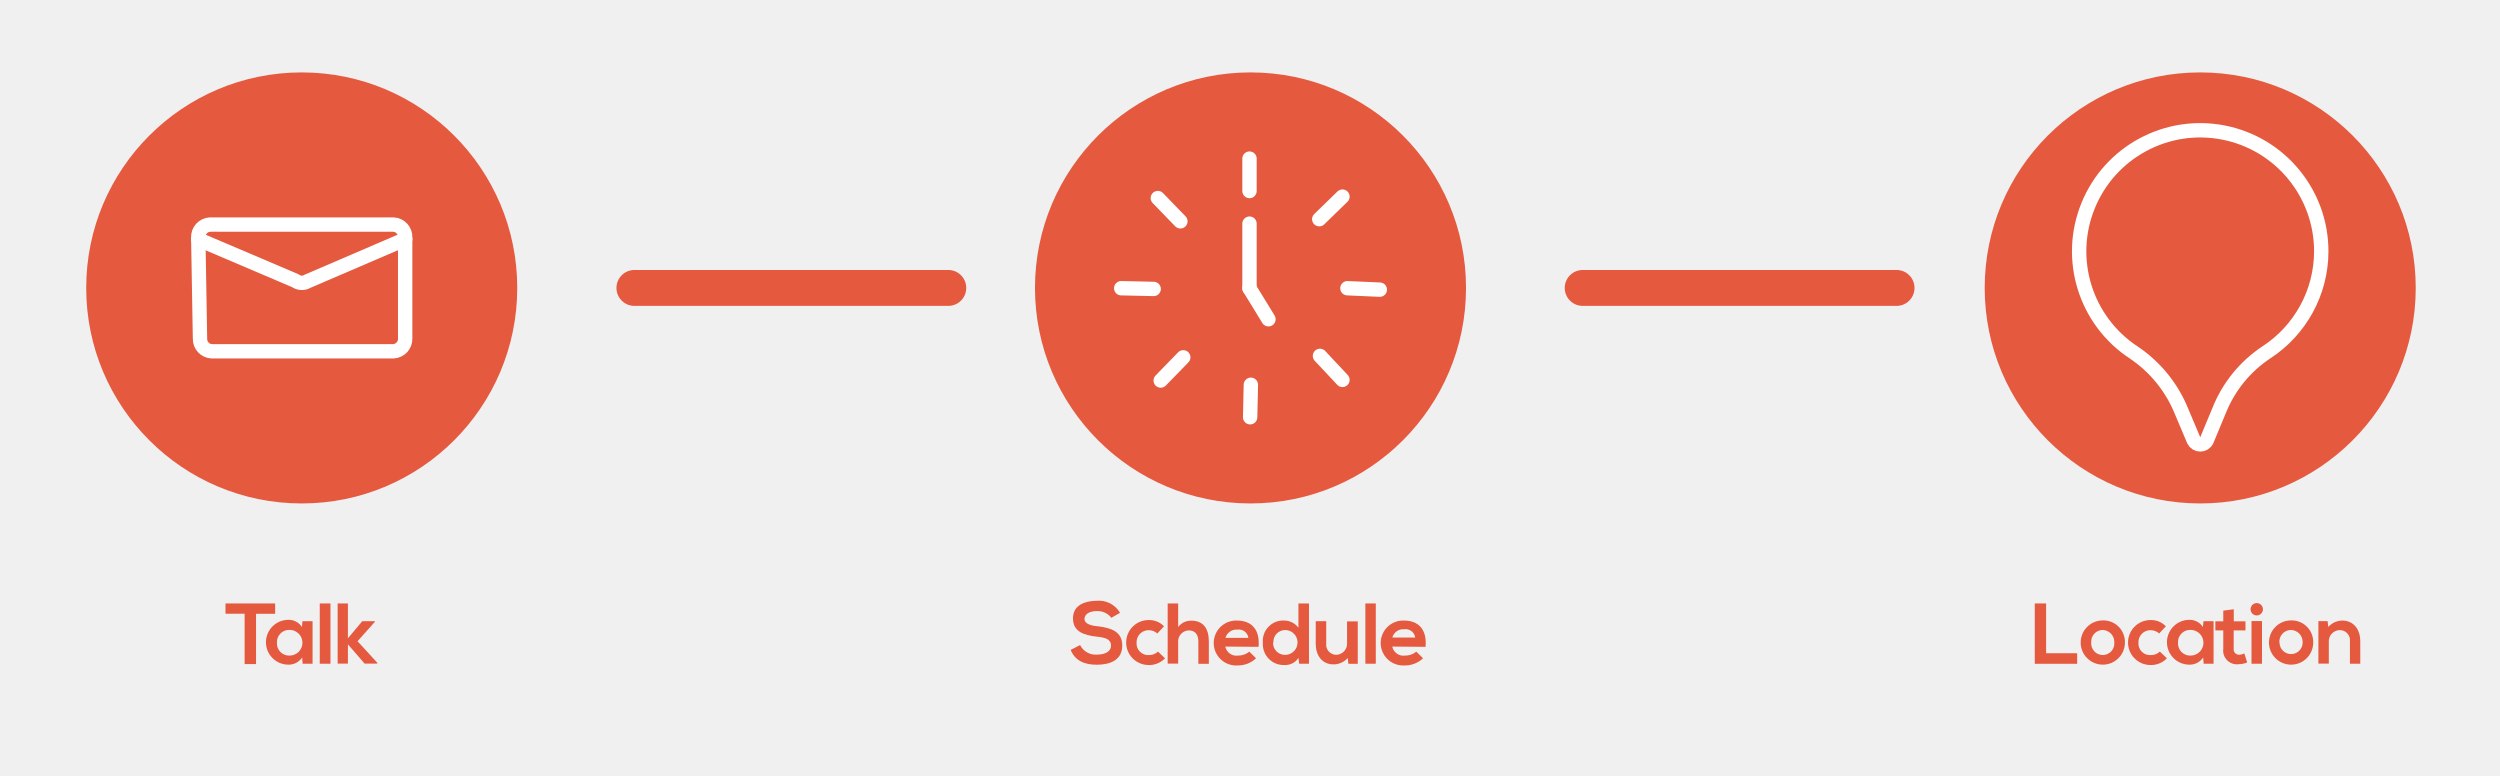
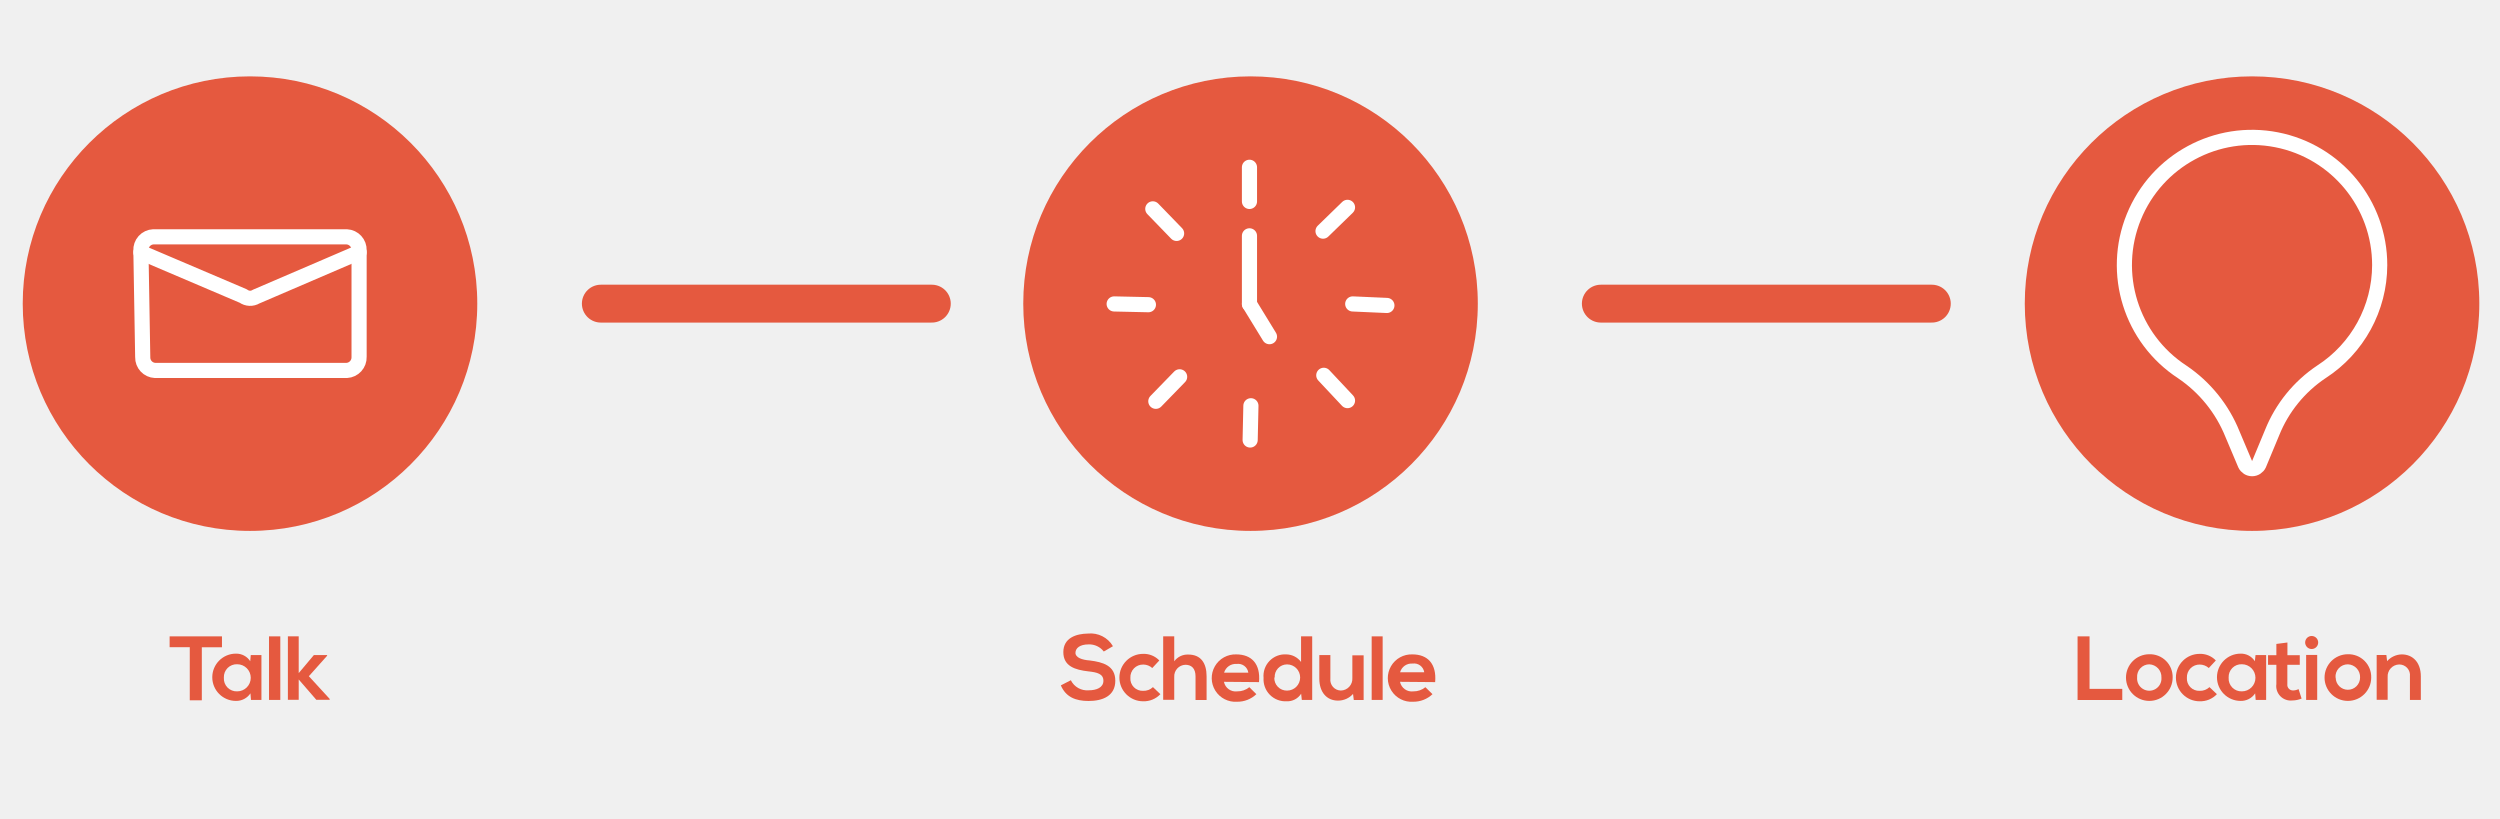
- <svg xmlns="http://www.w3.org/2000/svg" viewBox="0 0 348 108">
-   <line x1="88.31" y1="40.08" x2="132" y2="40.08" style="fill:none;stroke:#e5593f;stroke-linecap:round;stroke-linejoin:round;stroke-width:5px" />
-   <circle cx="42" cy="40.08" r="30" style="fill:#e5593f" />
-   <path d="M29.24,31.26H54.76a1.72,1.72,0,0,1,1.64,1.79V47.1a1.73,1.73,0,0,1-1.64,1.8H29.48a1.71,1.71,0,0,1-1.64-1.76L27.6,33.08A1.72,1.72,0,0,1,29.24,31.26Z" style="fill:none;stroke:#fff;stroke-linecap:round;stroke-linejoin:round;stroke-width:2px" />
-   <path d="M27.6,33.32l13.52,5.76a1.51,1.51,0,0,0,1.69.07L56.4,33.31" style="fill:none;stroke:#fff;stroke-linecap:round;stroke-linejoin:round;stroke-width:2px" />
-   <path d="M34.05,85.43H31.39V84H38.3v1.44H35.64v7H34.05Z" style="fill:#e5593f" />
-   <path d="M42.1,86.47h1.41v5.92H42.13l-.07-.87a2.25,2.25,0,0,1-1.92,1,3.12,3.12,0,0,1,0-6.24,2.19,2.19,0,0,1,1.89,1Zm-3.55,3a1.69,1.69,0,0,0,1.76,1.79,1.79,1.79,0,0,0,0-3.58A1.69,1.69,0,0,0,38.55,89.43Z" style="fill:#e5593f" />
-   <path d="M46,84v8.39H44.51V84Z" style="fill:#e5593f" />
-   <path d="M48.43,84v4.85l2-2.38h1.75v.09l-2.41,2.7,2.75,3v.11H50.75l-2.32-2.68v2.68H47V84Z" style="fill:#e5593f" />
-   <line x1="220.31" y1="40.08" x2="264" y2="40.08" style="fill:none;stroke:#e5593f;stroke-linecap:round;stroke-linejoin:round;stroke-width:5px" />
-   <path d="M154.7,86a2.42,2.42,0,0,0-2-.94c-1.17,0-1.74.5-1.74,1.12s.87.93,1.88,1c1.75.22,3.38.68,3.38,2.68s-1.66,2.67-3.53,2.67c-1.71,0-3-.52-3.66-2.06l1.32-.68a2.41,2.41,0,0,0,2.37,1.33c1,0,1.93-.35,1.93-1.26s-.83-1.12-2-1.24c-1.71-.2-3.29-.66-3.29-2.54s1.7-2.43,3.25-2.45a3.42,3.42,0,0,1,3.3,1.67Z" style="fill:#e5593f" />
-   <path d="M162.17,91.63a3,3,0,0,1-2.28.94,3.13,3.13,0,1,1,0-6.26,2.84,2.84,0,0,1,2.14.87l-.93,1a1.78,1.78,0,0,0-1.18-.46,1.67,1.67,0,0,0-1.71,1.75,1.61,1.61,0,0,0,1.68,1.72,1.78,1.78,0,0,0,1.3-.49Z" style="fill:#e5593f" />
-   <path d="M164,84v3.29a2.18,2.18,0,0,1,1.85-.89c1.68,0,2.42,1.14,2.42,2.88v3.12h-1.46V89.28c0-1.08-.56-1.53-1.34-1.53A1.52,1.52,0,0,0,164,89.37v3h-1.46V84Z" style="fill:#e5593f" />
-   <path d="M170.56,90a1.58,1.58,0,0,0,1.76,1.26,2.45,2.45,0,0,0,1.59-.55l.93.92a3.61,3.61,0,0,1-2.54,1,3.13,3.13,0,1,1-.11-6.25c2,0,3.22,1.23,3,3.66Zm3.22-1.21a1.36,1.36,0,0,0-1.54-1.15,1.6,1.6,0,0,0-1.66,1.15Z" style="fill:#e5593f" />
-   <path d="M182.21,84v8.39h-1.37l-.09-.82a2.16,2.16,0,0,1-1.91,1,2.9,2.9,0,0,1-3.05-3.09,2.84,2.84,0,0,1,3-3.1,2.46,2.46,0,0,1,1.95,1V84Zm-5,5.43a1.65,1.65,0,0,0,1.68,1.73,1.73,1.73,0,0,0,0-3.46A1.63,1.63,0,0,0,177.26,89.43Z" style="fill:#e5593f" />
-   <path d="M184.61,86.47v3.1A1.41,1.41,0,0,0,186,91.15a1.55,1.55,0,0,0,1.51-1.65v-3H189V92.4h-1.3l-.1-.8a2.63,2.63,0,0,1-2,.88c-1.42,0-2.45-1.06-2.45-2.9V86.47Z" style="fill:#e5593f" />
-   <path d="M191.51,84v8.39h-1.45V84Z" style="fill:#e5593f" />
-   <path d="M193.8,90a1.59,1.59,0,0,0,1.77,1.26,2.43,2.43,0,0,0,1.58-.55l.94.92a3.65,3.65,0,0,1-2.55,1,3.13,3.13,0,1,1-.1-6.25c2,0,3.21,1.23,3,3.66ZM197,88.74a1.36,1.36,0,0,0-1.54-1.15,1.58,1.58,0,0,0-1.65,1.15Z" style="fill:#e5593f" />
-   <path d="M284.82,84v6.93h4.32v1.47h-5.9V84Z" style="fill:#e5593f" />
-   <path d="M295.79,89.44a3.08,3.08,0,1,1-3.1-3.08A3,3,0,0,1,295.79,89.44Zm-4.69,0a1.61,1.61,0,1,0,3.21,0,1.67,1.67,0,0,0-1.61-1.75A1.62,1.62,0,0,0,291.1,89.44Z" style="fill:#e5593f" />
-   <path d="M301.63,91.63a3,3,0,0,1-2.28.94,3.13,3.13,0,1,1,0-6.26,2.84,2.84,0,0,1,2.14.87l-.93,1a1.8,1.8,0,0,0-1.18-.46,1.67,1.67,0,0,0-1.71,1.75,1.61,1.61,0,0,0,1.68,1.72,1.78,1.78,0,0,0,1.3-.49Z" style="fill:#e5593f" />
-   <path d="M306.73,86.47h1.4v5.92h-1.38l-.07-.87a2.23,2.23,0,0,1-1.92,1,3.12,3.12,0,0,1,0-6.24,2.16,2.16,0,0,1,1.88,1Zm-3.55,3a1.69,1.69,0,0,0,1.75,1.79,1.79,1.79,0,0,0,0-3.58A1.68,1.68,0,0,0,303.18,89.43Z" style="fill:#e5593f" />
-   <path d="M310.94,84.81v1.68h1.63v1.26h-1.64V90.3a.74.74,0,0,0,.77.84,1.66,1.66,0,0,0,.71-.18l.4,1.25a3.16,3.16,0,0,1-1.21.25,1.91,1.91,0,0,1-2.12-2.16V87.75h-1.1V86.49h1.1V85Z" style="fill:#e5593f" />
-   <path d="M315,84.81a.86.86,0,0,1-1.72,0A.86.86,0,0,1,315,84.81Zm-1.59,1.64v5.94h1.46V86.45Z" style="fill:#e5593f" />
-   <path d="M322,89.44a3.08,3.08,0,1,1-3.09-3.08A3,3,0,0,1,322,89.44Zm-4.69,0a1.61,1.61,0,1,0,3.22,0,1.67,1.67,0,0,0-1.61-1.75A1.62,1.62,0,0,0,317.29,89.44Z" style="fill:#e5593f" />
-   <path d="M327.11,92.39v-3.1a1.41,1.41,0,0,0-1.43-1.58,1.56,1.56,0,0,0-1.51,1.66v3h-1.45V86.46H324l.1.81a2.66,2.66,0,0,1,1.94-.89c1.39,0,2.51,1,2.51,2.9v3.11Z" style="fill:#e5593f" />
-   <circle cx="174.07" cy="40.08" r="30" style="fill:#e5593f" />
-   <line x1="173.93" y1="22.08" x2="173.93" y2="26.59" style="fill:none;stroke:#fff;stroke-linecap:round;stroke-linejoin:round;stroke-width:2px" />
-   <line x1="173.93" y1="31.13" x2="173.93" y2="40.13" style="fill:none;stroke:#fff;stroke-linecap:round;stroke-linejoin:round;stroke-width:2px" />
-   <line x1="156.07" y1="40.12" x2="160.59" y2="40.22" style="fill:none;stroke:#fff;stroke-linecap:round;stroke-linejoin:round;stroke-width:2px" />
-   <line x1="174.02" y1="58.08" x2="174.12" y2="53.56" style="fill:none;stroke:#fff;stroke-linecap:round;stroke-linejoin:round;stroke-width:2px" />
-   <line x1="192.07" y1="40.32" x2="187.56" y2="40.12" style="fill:none;stroke:#fff;stroke-linecap:round;stroke-linejoin:round;stroke-width:2px" />
-   <line x1="161.17" y1="27.57" x2="164.31" y2="30.81" style="fill:none;stroke:#fff;stroke-linecap:round;stroke-linejoin:round;stroke-width:2px" />
-   <line x1="161.57" y1="52.97" x2="164.71" y2="49.74" style="fill:none;stroke:#fff;stroke-linecap:round;stroke-linejoin:round;stroke-width:2px" />
-   <line x1="186.87" y1="52.88" x2="183.74" y2="49.54" style="fill:none;stroke:#fff;stroke-linecap:round;stroke-linejoin:round;stroke-width:2px" />
-   <line x1="186.87" y1="27.37" x2="183.64" y2="30.51" style="fill:none;stroke:#fff;stroke-linecap:round;stroke-linejoin:round;stroke-width:2px" />
-   <line x1="176.57" y1="44.44" x2="173.93" y2="40.13" style="fill:none;stroke:#fff;stroke-linecap:round;stroke-linejoin:round;stroke-width:2px" />
-   <circle cx="306.27" cy="40.08" r="30" style="fill:#e5593f" />
-   <path d="M323.12,35a16.85,16.85,0,1,0-26.07,14.09,18,18,0,0,1,6.63,8.2l1.69,4a1,1,0,0,0,1.81,0l1.75-4.21a17.48,17.48,0,0,1,6.5-8A16.81,16.81,0,0,0,323.12,35Z" style="fill:none;stroke:#fff;stroke-linecap:round;stroke-linejoin:round;stroke-width:2px" />
+ <svg xmlns="http://www.w3.org/2000/svg" viewBox="0 0 330 108">
+   <line x1="79.31" y1="40.08" x2="123" y2="40.08" style="fill:none;stroke:#e5593f;stroke-linecap:round;stroke-linejoin:round;stroke-width:5px" />
+   <circle cx="33" cy="40.08" r="30" style="fill:#e5593f" />
+   <path d="M20.24,31.26H45.76a1.72,1.72,0,0,1,1.64,1.79V47.1a1.73,1.73,0,0,1-1.64,1.8H20.48a1.71,1.71,0,0,1-1.64-1.76L18.6,33.08A1.72,1.72,0,0,1,20.24,31.26Z" style="fill:none;stroke:#fff;stroke-linecap:round;stroke-linejoin:round;stroke-width:2px" />
+   <path d="M18.6,33.32l13.52,5.76a1.51,1.51,0,0,0,1.69.07L47.4,33.31" style="fill:none;stroke:#fff;stroke-linecap:round;stroke-linejoin:round;stroke-width:2px" />
+   <path d="M25.05,85.43H22.39V84H29.3v1.44H26.64v7H25.05Z" style="fill:#e5593f" />
+   <path d="M33.1,86.47h1.41v5.92H33.13l-.07-.87a2.25,2.25,0,0,1-1.92,1,3.12,3.12,0,0,1,0-6.24,2.19,2.19,0,0,1,1.89,1Zm-3.55,3a1.69,1.69,0,0,0,1.76,1.79,1.79,1.79,0,0,0,0-3.58A1.69,1.69,0,0,0,29.55,89.43Z" style="fill:#e5593f" />
+   <path d="M37,84v8.39H35.51V84Z" style="fill:#e5593f" />
+   <path d="M39.43,84v4.85l2-2.38h1.75v.09l-2.41,2.7,2.75,3v.11H41.75l-2.32-2.68v2.68H38V84Z" style="fill:#e5593f" />
+   <line x1="211.31" y1="40.08" x2="255" y2="40.08" style="fill:none;stroke:#e5593f;stroke-linecap:round;stroke-linejoin:round;stroke-width:5px" />
+   <path d="M145.7,86a2.42,2.42,0,0,0-2-.94c-1.17,0-1.74.5-1.74,1.12s.87.93,1.88,1c1.75.22,3.38.68,3.38,2.68s-1.66,2.67-3.53,2.67c-1.71,0-3-.52-3.66-2.06l1.32-.68a2.41,2.41,0,0,0,2.37,1.33c1,0,1.93-.35,1.93-1.26s-.83-1.12-2-1.24c-1.71-.2-3.29-.66-3.29-2.54s1.7-2.43,3.25-2.45a3.42,3.42,0,0,1,3.3,1.67Z" style="fill:#e5593f" />
+   <path d="M153.17,91.63a3,3,0,0,1-2.28.94,3.13,3.13,0,1,1,0-6.26,2.84,2.84,0,0,1,2.14.87l-.93,1a1.78,1.78,0,0,0-1.18-.46,1.67,1.67,0,0,0-1.71,1.75,1.61,1.61,0,0,0,1.68,1.72,1.78,1.78,0,0,0,1.3-.49Z" style="fill:#e5593f" />
+   <path d="M155,84v3.29a2.18,2.18,0,0,1,1.85-.89c1.68,0,2.42,1.14,2.42,2.88v3.12h-1.46V89.28c0-1.08-.56-1.53-1.34-1.53A1.52,1.52,0,0,0,155,89.37v3h-1.46V84Z" style="fill:#e5593f" />
+   <path d="M161.56,90a1.58,1.58,0,0,0,1.76,1.26,2.45,2.45,0,0,0,1.59-.55l.93.92a3.61,3.61,0,0,1-2.54,1,3.13,3.13,0,1,1-.11-6.25c2,0,3.22,1.23,3,3.66Zm3.22-1.21a1.36,1.36,0,0,0-1.54-1.15,1.6,1.6,0,0,0-1.66,1.15Z" style="fill:#e5593f" />
+   <path d="M173.21,84v8.39h-1.37l-.09-.82a2.16,2.16,0,0,1-1.91,1,2.9,2.9,0,0,1-3.05-3.09,2.84,2.84,0,0,1,3-3.1,2.46,2.46,0,0,1,1.95,1V84Zm-5,5.43a1.65,1.65,0,0,0,1.68,1.73,1.73,1.73,0,0,0,0-3.46A1.63,1.63,0,0,0,168.26,89.43Z" style="fill:#e5593f" />
+   <path d="M175.61,86.47v3.1A1.41,1.41,0,0,0,177,91.15a1.55,1.55,0,0,0,1.51-1.65v-3H180V92.4h-1.3l-.1-.8a2.63,2.63,0,0,1-2,.88c-1.42,0-2.45-1.06-2.45-2.9V86.47Z" style="fill:#e5593f" />
+   <path d="M182.51,84v8.39h-1.45V84Z" style="fill:#e5593f" />
+   <path d="M184.8,90a1.59,1.59,0,0,0,1.77,1.26,2.43,2.43,0,0,0,1.58-.55l.94.92a3.65,3.65,0,0,1-2.55,1,3.13,3.13,0,1,1-.1-6.25c2,0,3.21,1.23,3,3.66ZM188,88.74a1.36,1.36,0,0,0-1.54-1.15,1.58,1.58,0,0,0-1.65,1.15Z" style="fill:#e5593f" />
+   <path d="M275.82,84v6.93h4.32v1.47h-5.9V84Z" style="fill:#e5593f" />
+   <path d="M286.79,89.44a3.08,3.08,0,1,1-3.1-3.08A3,3,0,0,1,286.79,89.44Zm-4.69,0a1.61,1.61,0,1,0,3.21,0,1.67,1.67,0,0,0-1.61-1.75A1.62,1.62,0,0,0,282.1,89.44Z" style="fill:#e5593f" />
+   <path d="M292.63,91.63a3,3,0,0,1-2.28.94,3.13,3.13,0,1,1,0-6.26,2.84,2.84,0,0,1,2.14.87l-.93,1a1.8,1.8,0,0,0-1.18-.46,1.67,1.67,0,0,0-1.71,1.75,1.61,1.61,0,0,0,1.68,1.72,1.78,1.78,0,0,0,1.3-.49Z" style="fill:#e5593f" />
+   <path d="M297.73,86.47h1.4v5.92h-1.38l-.07-.87a2.23,2.23,0,0,1-1.92,1,3.12,3.12,0,0,1,0-6.24,2.16,2.16,0,0,1,1.88,1Zm-3.55,3a1.69,1.69,0,0,0,1.75,1.79,1.79,1.79,0,0,0,0-3.58A1.68,1.68,0,0,0,294.18,89.43Z" style="fill:#e5593f" />
+   <path d="M301.94,84.81v1.68h1.63v1.26h-1.64V90.3a.74.74,0,0,0,.77.84,1.66,1.66,0,0,0,.71-.18l.4,1.25a3.16,3.16,0,0,1-1.21.25,1.91,1.91,0,0,1-2.12-2.16V87.75h-1.1V86.49h1.1V85Z" style="fill:#e5593f" />
+   <path d="M306,84.81a.86.86,0,0,1-1.72,0A.86.86,0,0,1,306,84.81Zm-1.59,1.64v5.94h1.46V86.45Z" style="fill:#e5593f" />
+   <path d="M313,89.44a3.08,3.08,0,1,1-3.09-3.08A3,3,0,0,1,313,89.44Zm-4.69,0a1.61,1.61,0,1,0,3.22,0,1.67,1.67,0,0,0-1.61-1.75A1.62,1.62,0,0,0,308.29,89.44Z" style="fill:#e5593f" />
+   <path d="M318.11,92.39v-3.1a1.41,1.41,0,0,0-1.43-1.58,1.56,1.56,0,0,0-1.51,1.66v3h-1.45V86.46H315l.1.81a2.66,2.66,0,0,1,1.94-.89c1.39,0,2.51,1,2.51,2.9v3.11Z" style="fill:#e5593f" />
+   <circle cx="165.07" cy="40.08" r="30" style="fill:#e5593f" />
+   <line x1="164.93" y1="22.08" x2="164.93" y2="26.59" style="fill:none;stroke:#fff;stroke-linecap:round;stroke-linejoin:round;stroke-width:2px" />
+   <line x1="164.93" y1="31.13" x2="164.93" y2="40.13" style="fill:none;stroke:#fff;stroke-linecap:round;stroke-linejoin:round;stroke-width:2px" />
+   <line x1="147.07" y1="40.12" x2="151.59" y2="40.22" style="fill:none;stroke:#fff;stroke-linecap:round;stroke-linejoin:round;stroke-width:2px" />
+   <line x1="165.02" y1="58.08" x2="165.12" y2="53.56" style="fill:none;stroke:#fff;stroke-linecap:round;stroke-linejoin:round;stroke-width:2px" />
+   <line x1="183.07" y1="40.32" x2="178.56" y2="40.12" style="fill:none;stroke:#fff;stroke-linecap:round;stroke-linejoin:round;stroke-width:2px" />
+   <line x1="152.17" y1="27.57" x2="155.31" y2="30.81" style="fill:none;stroke:#fff;stroke-linecap:round;stroke-linejoin:round;stroke-width:2px" />
+   <line x1="152.57" y1="52.97" x2="155.71" y2="49.74" style="fill:none;stroke:#fff;stroke-linecap:round;stroke-linejoin:round;stroke-width:2px" />
+   <line x1="177.87" y1="52.88" x2="174.74" y2="49.54" style="fill:none;stroke:#fff;stroke-linecap:round;stroke-linejoin:round;stroke-width:2px" />
+   <line x1="177.87" y1="27.37" x2="174.64" y2="30.51" style="fill:none;stroke:#fff;stroke-linecap:round;stroke-linejoin:round;stroke-width:2px" />
+   <line x1="167.57" y1="44.44" x2="164.93" y2="40.13" style="fill:none;stroke:#fff;stroke-linecap:round;stroke-linejoin:round;stroke-width:2px" />
+   <circle cx="297.27" cy="40.08" r="30" style="fill:#e5593f" />
+   <path d="M314.12,35a16.85,16.85,0,1,0-26.07,14.09,18,18,0,0,1,6.63,8.2l1.69,4a1,1,0,0,0,1.81,0l1.75-4.21a17.48,17.48,0,0,1,6.5-8A16.81,16.81,0,0,0,314.12,35Z" style="fill:none;stroke:#fff;stroke-linecap:round;stroke-linejoin:round;stroke-width:2px" />
</svg>
